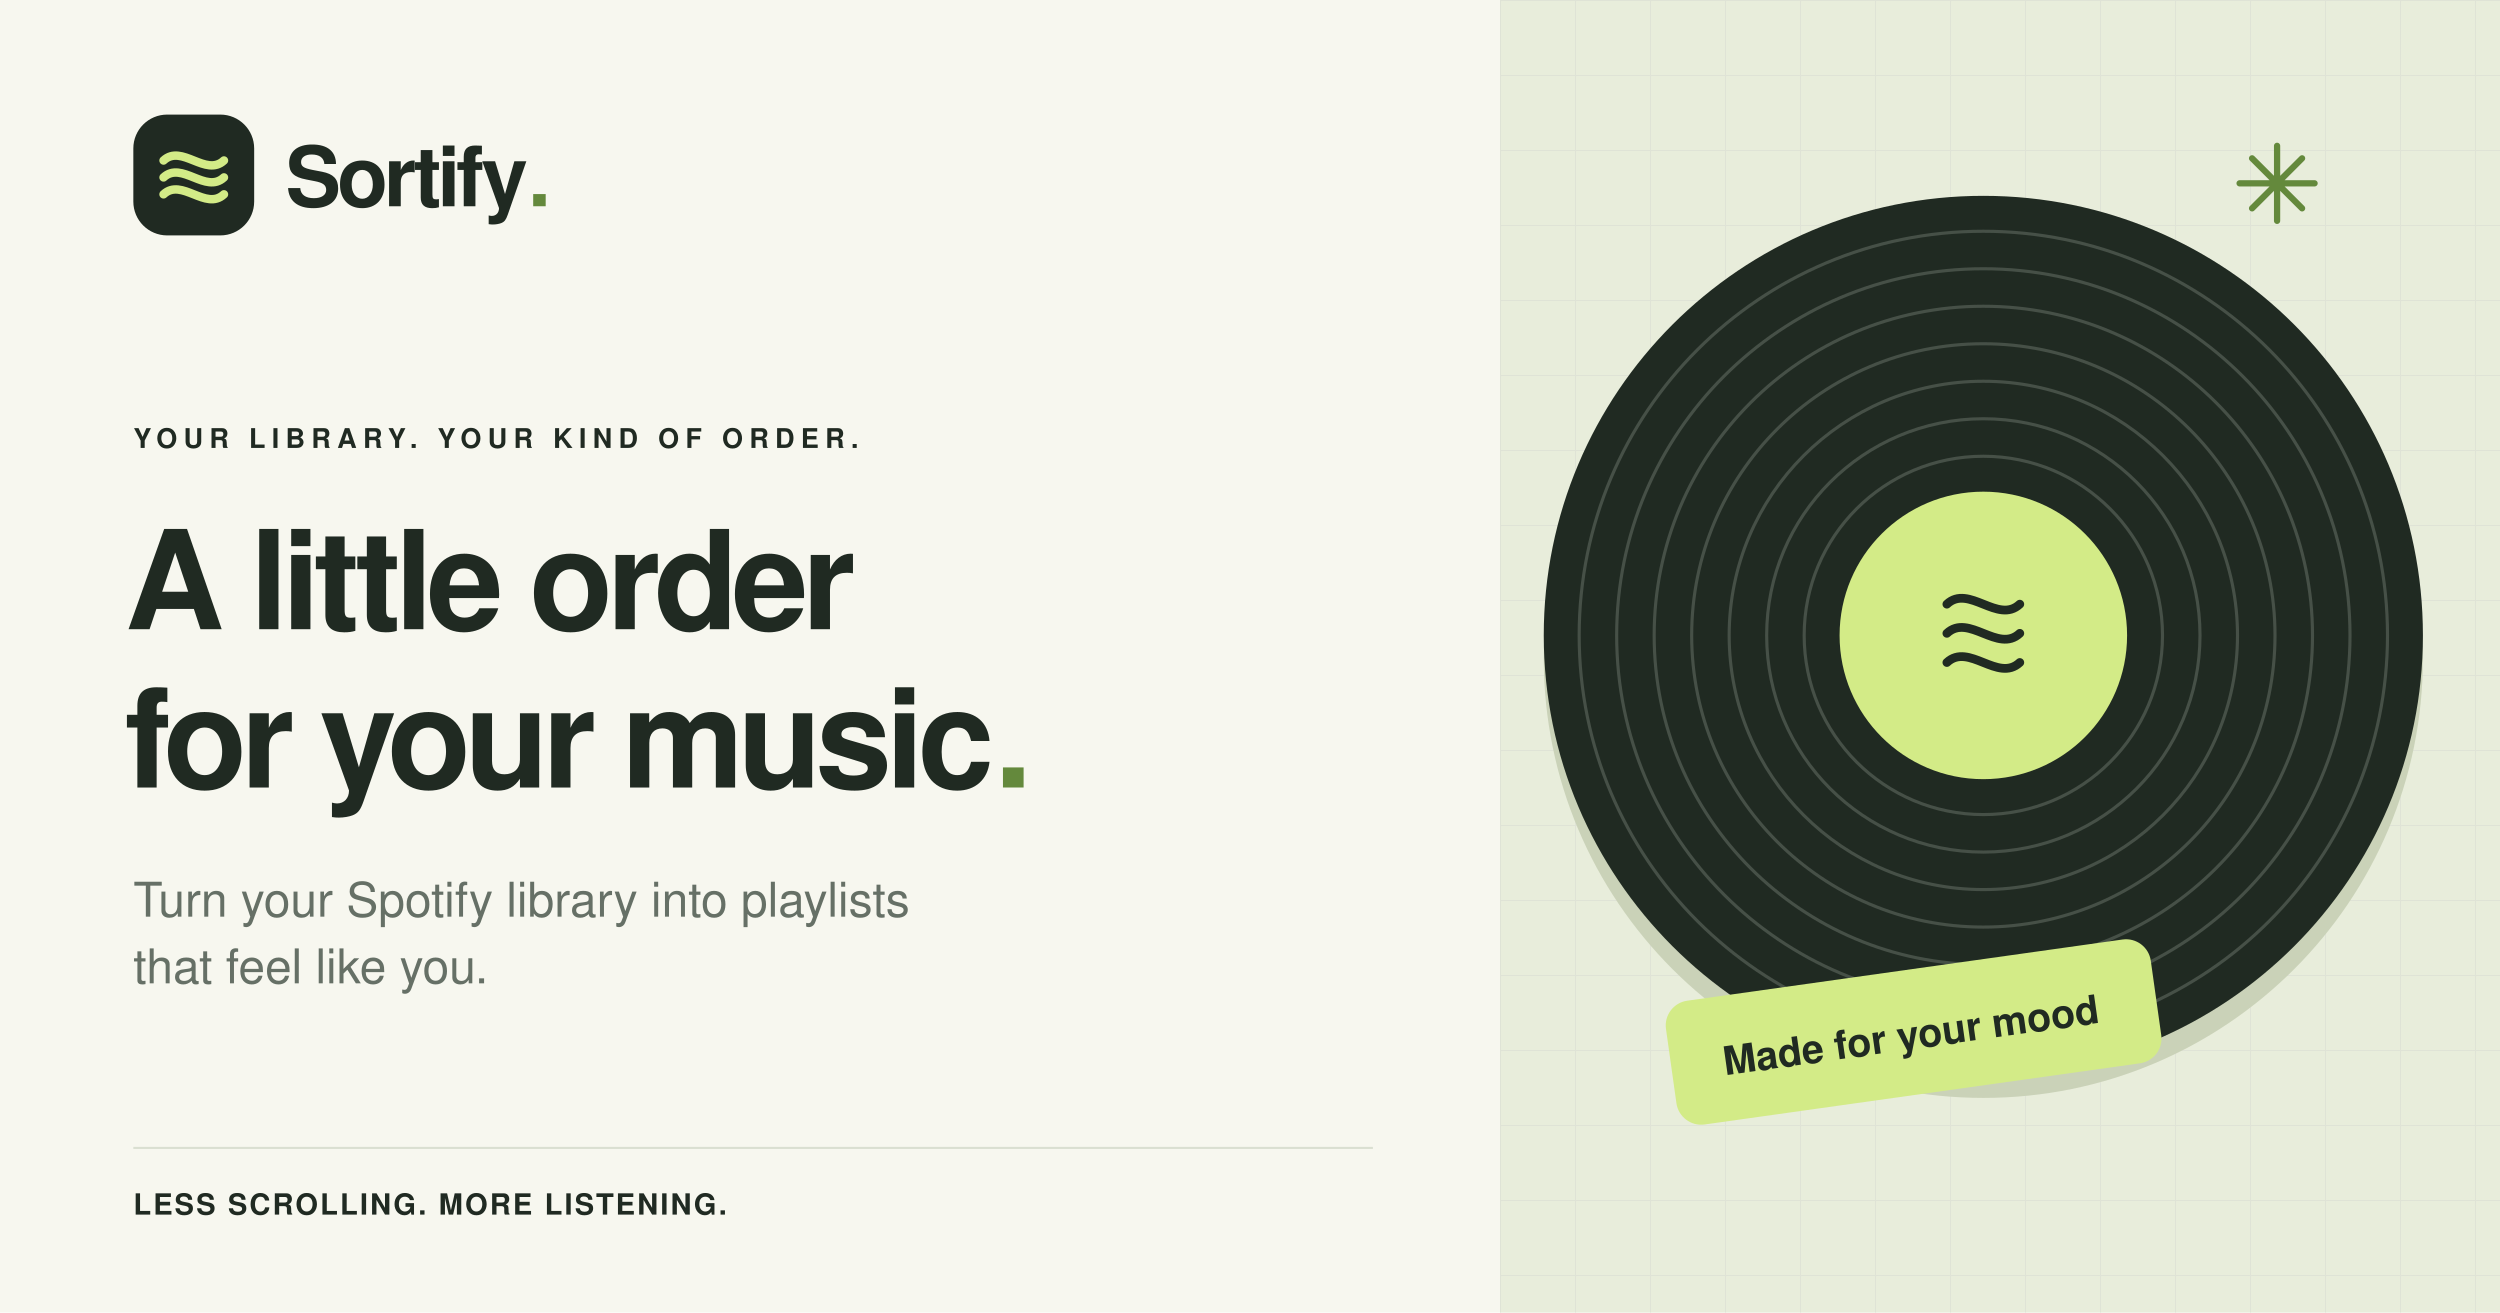
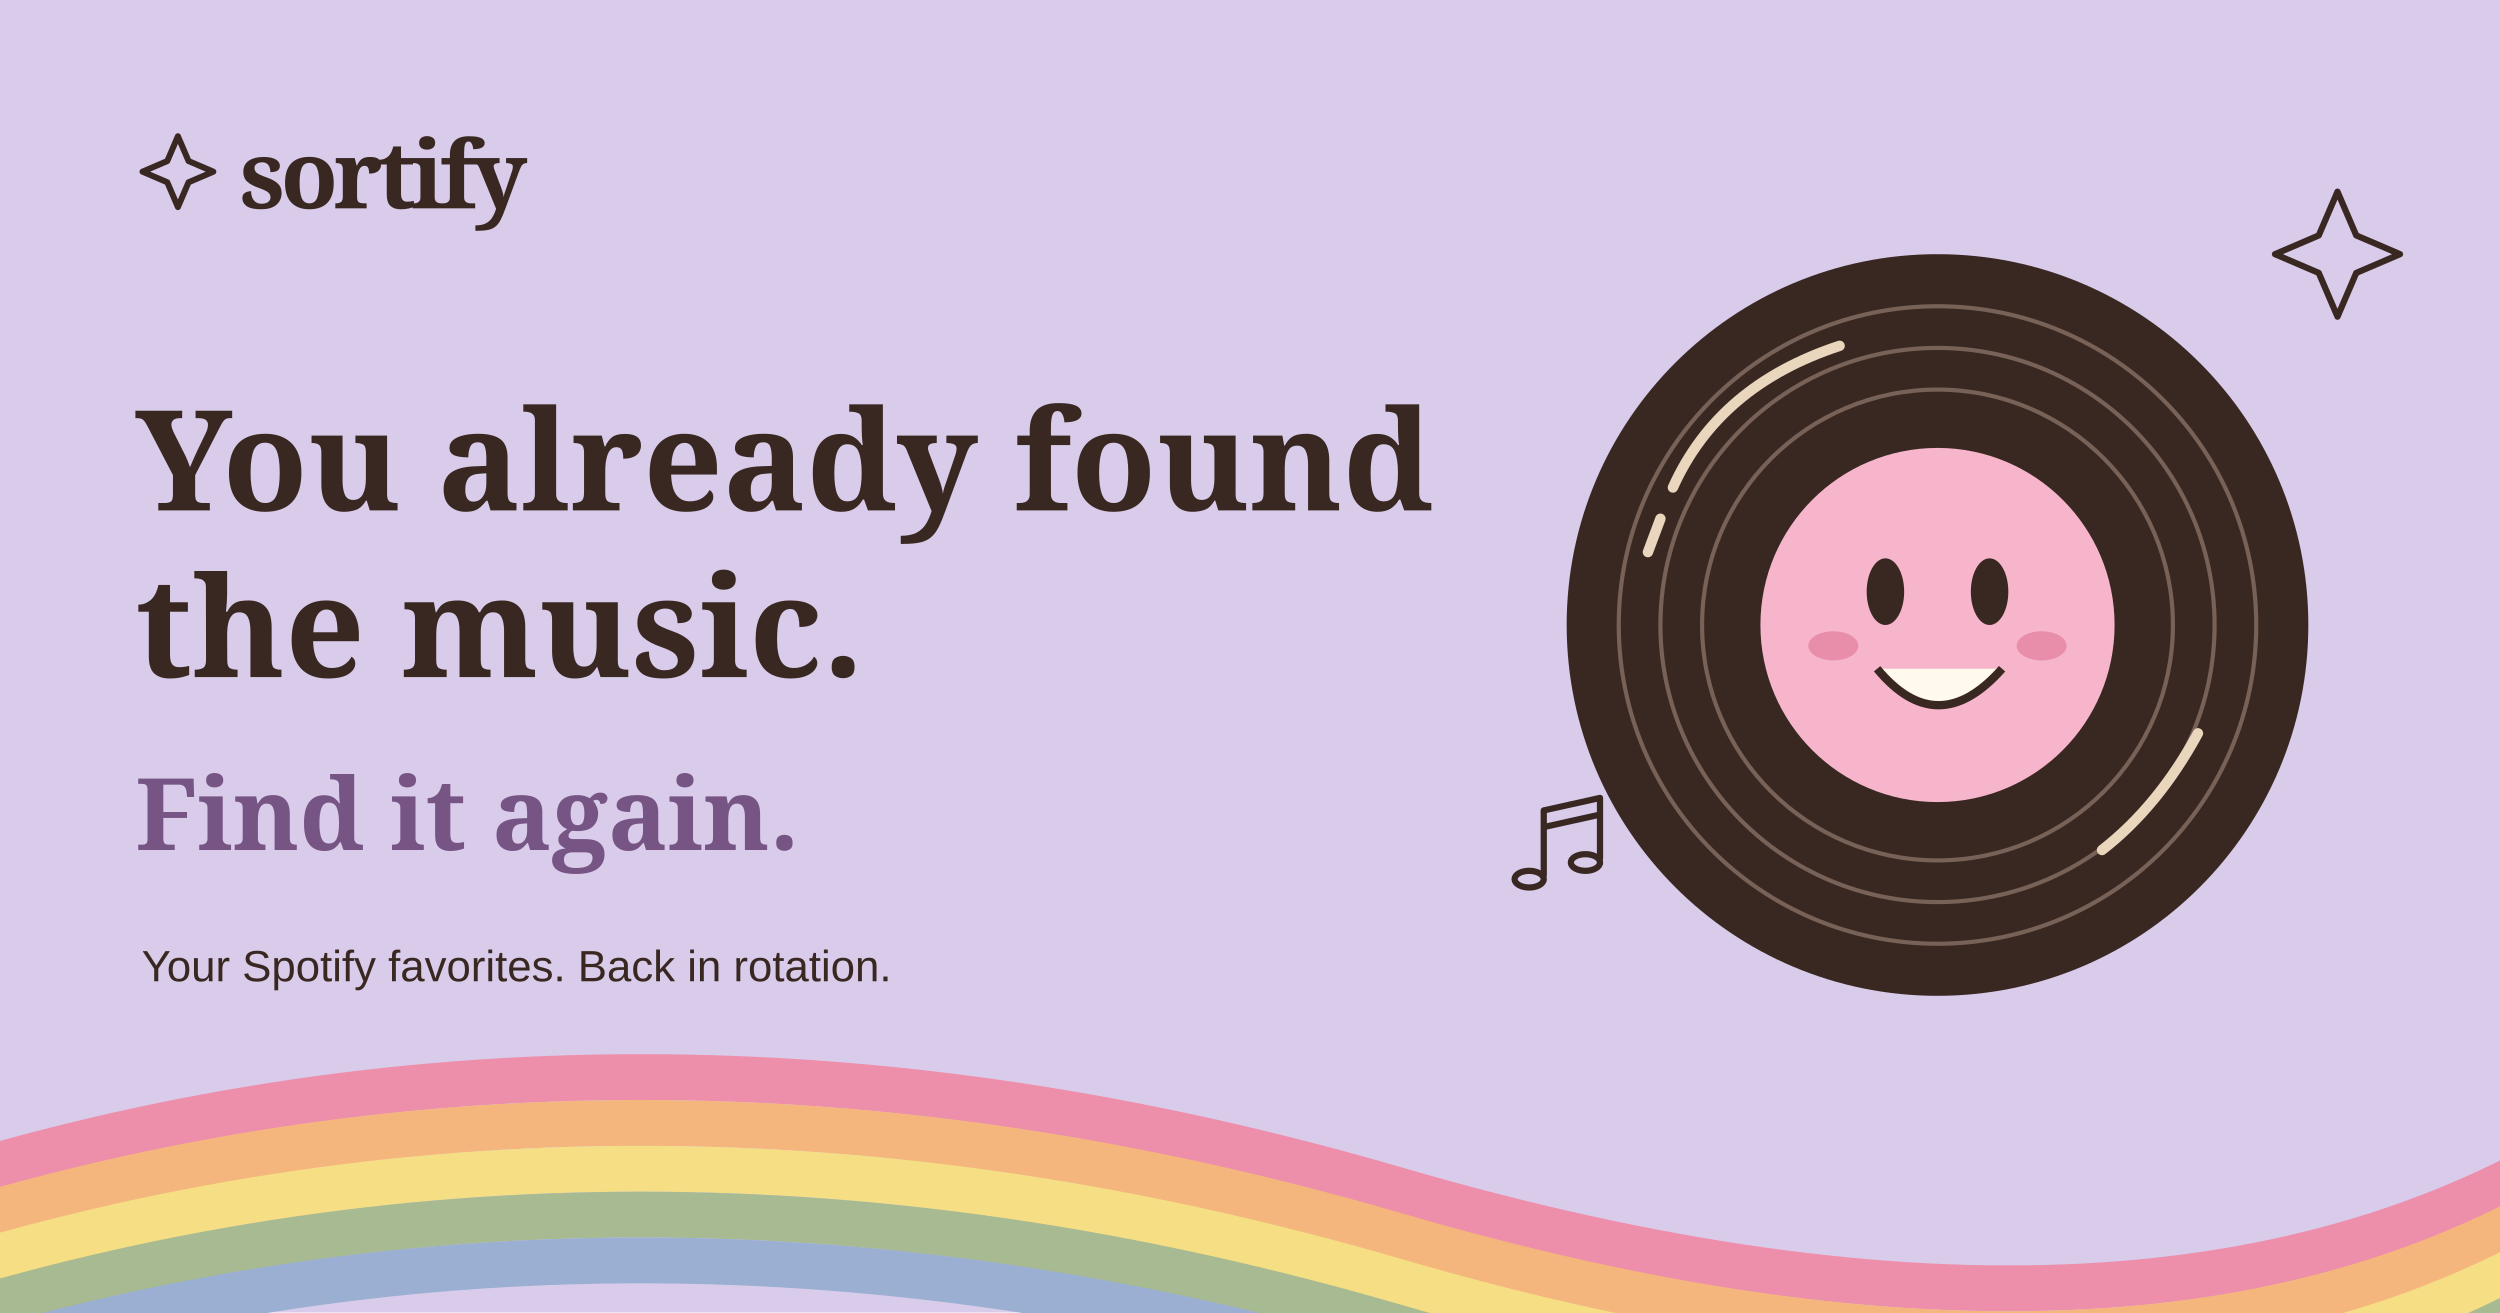
<svg xmlns="http://www.w3.org/2000/svg" width="1200" height="630" viewBox="0 0 1200 630">
-   <defs>
-     <pattern id="grid" width="36" height="36" patternUnits="userSpaceOnUse">
-       <path d="M36 0H0V36" fill="none" stroke="#dfe3d6" stroke-width="1" />
-     </pattern>
-   </defs>
-   <rect width="1200" height="630" fill="#f7f7ef" />
-   <rect x="720" width="480" height="630" fill="#e8eddb" />
-   <rect x="720" width="480" height="630" fill="url(#grid)" />
-   <g transform="translate(64 55) scale(.58)">
-     <rect width="100" height="100" rx="28" fill="#202a22" />
-     <g fill="none" stroke="#d3eb87" stroke-width="7" stroke-linecap="round">
-       <path d="M25 38c15-14 35 14 50 0M25 52c15-14 35 14 50 0M25 66c15-14 35 14 50 0" />
+   <rect width="1200" height="630" fill="#d9cbea" />
+   <g fill="none" stroke-width="22">
+     <path d="M-40 571 Q300 463 670 571T1250 541" stroke="#ed8eab" />
+     <path d="M-40 593 Q300 485 670 593T1250 563" stroke="#f4b67d" />
+     <path d="M-40 615 Q300 507 670 615T1250 585" stroke="#f5de84" />
+     <path d="M-40 637 Q300 529 670 637T1250 607" stroke="#a8ba91" />
+     <path d="M-40 659 Q300 551 670 659T1250 629" stroke="#9aafd1" />
+   </g>
+   <g fill="#392822" font-family="Georgia,serif" font-weight="bold">
+     <g transform="translate(65 62) scale(1.7)" fill="none" stroke="#392822" stroke-width="1.7" stroke-linecap="round" stroke-linejoin="round">
+       <path d="M12 2l3 7 7 3-7 3-3 7-3-7-7-3 7-3Z" />
    </g>
+     <text x="115" y="100" font-size="45" letter-spacing="-2.25">sortify</text>
+     <text x="65" y="245" font-size="67">You already found</text>
+     <text x="65" y="325" font-size="67">the music.</text>
+     <text x="65" y="408" font-size="48" fill="#765584">Find it again.</text>
  </g>
-   <g font-family="Helvetica, Arial, sans-serif" fill="#202a22">
-     <text x="137" y="99" font-size="40" font-weight="700" letter-spacing="-2">Sortify<tspan fill="#64893c">.</tspan>
-     </text>
-     <text x="64" y="215" font-size="13" font-weight="700" letter-spacing="3">YOUR LIBRARY. YOUR KIND OF ORDER.</text>
-     <text x="60" y="302" font-size="66" font-weight="700" letter-spacing="-3">A little order</text>
-     <text x="60" y="378" font-size="66" font-weight="700" letter-spacing="-3">for your music<tspan fill="#64893c">.</tspan>
-     </text>
-     <text x="64" y="440" font-size="23" fill="#667066">Turn your Spotify library into playlists</text>
-     <text x="64" y="472" font-size="23" fill="#667066">that feel like you.</text>
-     <path d="M64 551H659" stroke="#dadfd1" />
-     <text x="64" y="583" font-size="14" font-weight="700" letter-spacing="1">LESS SCROLLING. MORE LISTENING.</text>
+   <text x="68" y="471" font-family="Arial,sans-serif" font-size="21" fill="#392822">Your Spotify favorites. Back in rotation.</text>
+   <circle cx="930" cy="300" r="178" fill="#392822" />
+   <g fill="none" stroke="#786157" stroke-width="2">
+     <circle cx="930" cy="300" r="153" />
+     <circle cx="930" cy="300" r="133" />
+     <circle cx="930" cy="300" r="113" />
  </g>
-   <circle cx="952" cy="316" r="211" fill="#cad2b8" />
-   <circle cx="952" cy="305" r="211" fill="#202a22" />
-   <circle cx="952" cy="305" r="86" fill="none" stroke="#465047" stroke-width="1.5" />
-   <circle cx="952" cy="305" r="104" fill="none" stroke="#465047" stroke-width="1.5" />
-   <circle cx="952" cy="305" r="122" fill="none" stroke="#465047" stroke-width="1.5" />
-   <circle cx="952" cy="305" r="140" fill="none" stroke="#465047" stroke-width="1.5" />
-   <circle cx="952" cy="305" r="158" fill="none" stroke="#465047" stroke-width="1.5" />
-   <circle cx="952" cy="305" r="176" fill="none" stroke="#465047" stroke-width="1.5" />
-   <circle cx="952" cy="305" r="194" fill="none" stroke="#465047" stroke-width="1.5" />
-   <circle cx="952" cy="305" r="69" fill="#d3eb87" />
-   <g transform="translate(917 269) scale(.7)">
-     <g fill="none" stroke="#202a22" stroke-width="6" stroke-linecap="round">
-       <path d="M25 30c15-14 35 14 50 0M25 50c15-14 35 14 50 0M25 70c15-14 35 14 50 0" />
-     </g>
+   <circle cx="930" cy="300" r="85" fill="#f7b5cb" />
+   <g fill="#392822">
+     <ellipse cx="905" cy="284" rx="9" ry="16" />
+     <ellipse cx="955" cy="284" rx="9" ry="16" />
  </g>
-   <g transform="translate(798 482) rotate(-8)">
-     <rect width="235" height="60" rx="12" fill="#d3eb87" />
-     <text x="25" y="38" font-family="Helvetica, Arial, sans-serif" font-size="19" font-weight="700" fill="#202a22">Made for your mood</text>
+   <path d="M901 321Q930 356 961 321" fill="#fff9ee" stroke="#392822" stroke-width="4" />
+   <g fill="none" stroke="#ead5bd" stroke-width="5" stroke-linecap="round">
+     <path d="M803 234Q825 185 883 166M791 265L797 249M1009 408Q1036 387 1055 352" />
  </g>
-   <g transform="translate(1093 88)" stroke="#64893c" stroke-width="3" stroke-linecap="round">
-     <path d="M0-18V18M-18 0H18M-12-12L12 12M12-12L-12 12" />
+   <g fill="#e98eaa">
+     <ellipse cx="880" cy="310" rx="12" ry="7" />
+     <ellipse cx="980" cy="310" rx="12" ry="7" />
+   </g>
+   <g fill="none" stroke="#392822" stroke-width="3" stroke-linecap="round" stroke-linejoin="round">
+     <path d="M1122 92l9 21 21 9-21 9-9 21-9-21-21-9 21-9Z" />
+     <path d="M741 420v-31l27-6v29M741 397l27-6" />
+     <ellipse cx="734" cy="422" rx="7" ry="4" />
+     <ellipse cx="761" cy="414" rx="7" ry="4" />
  </g>
</svg>
